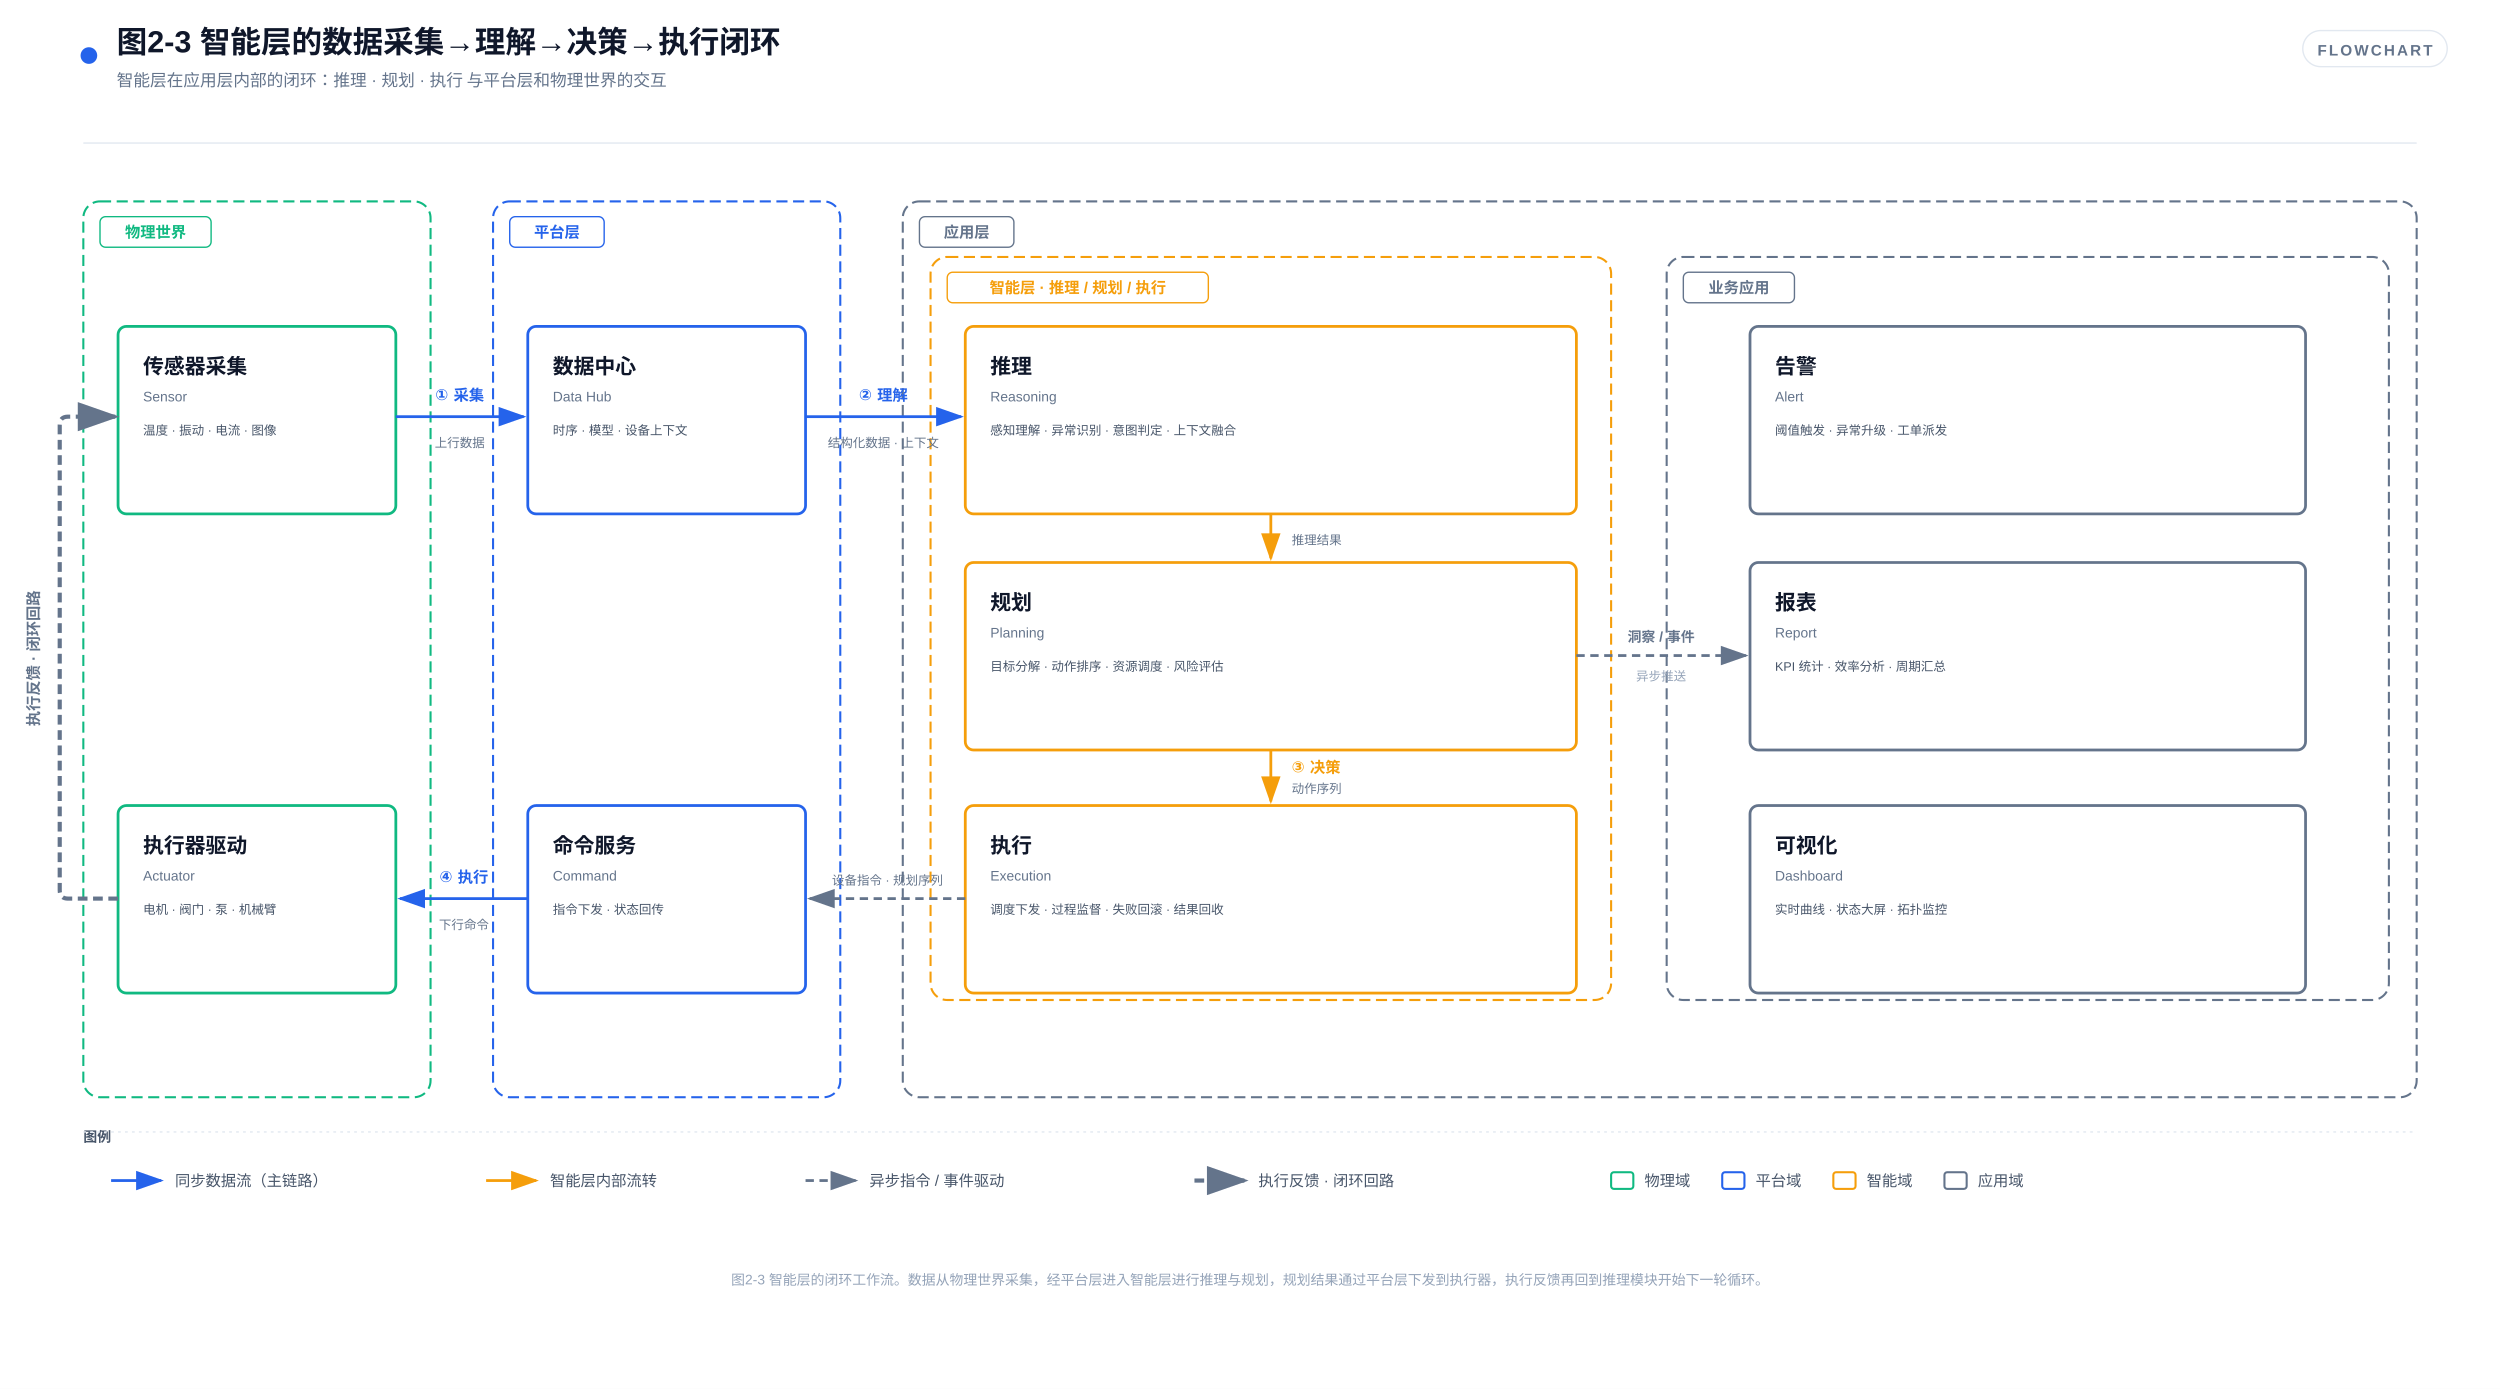
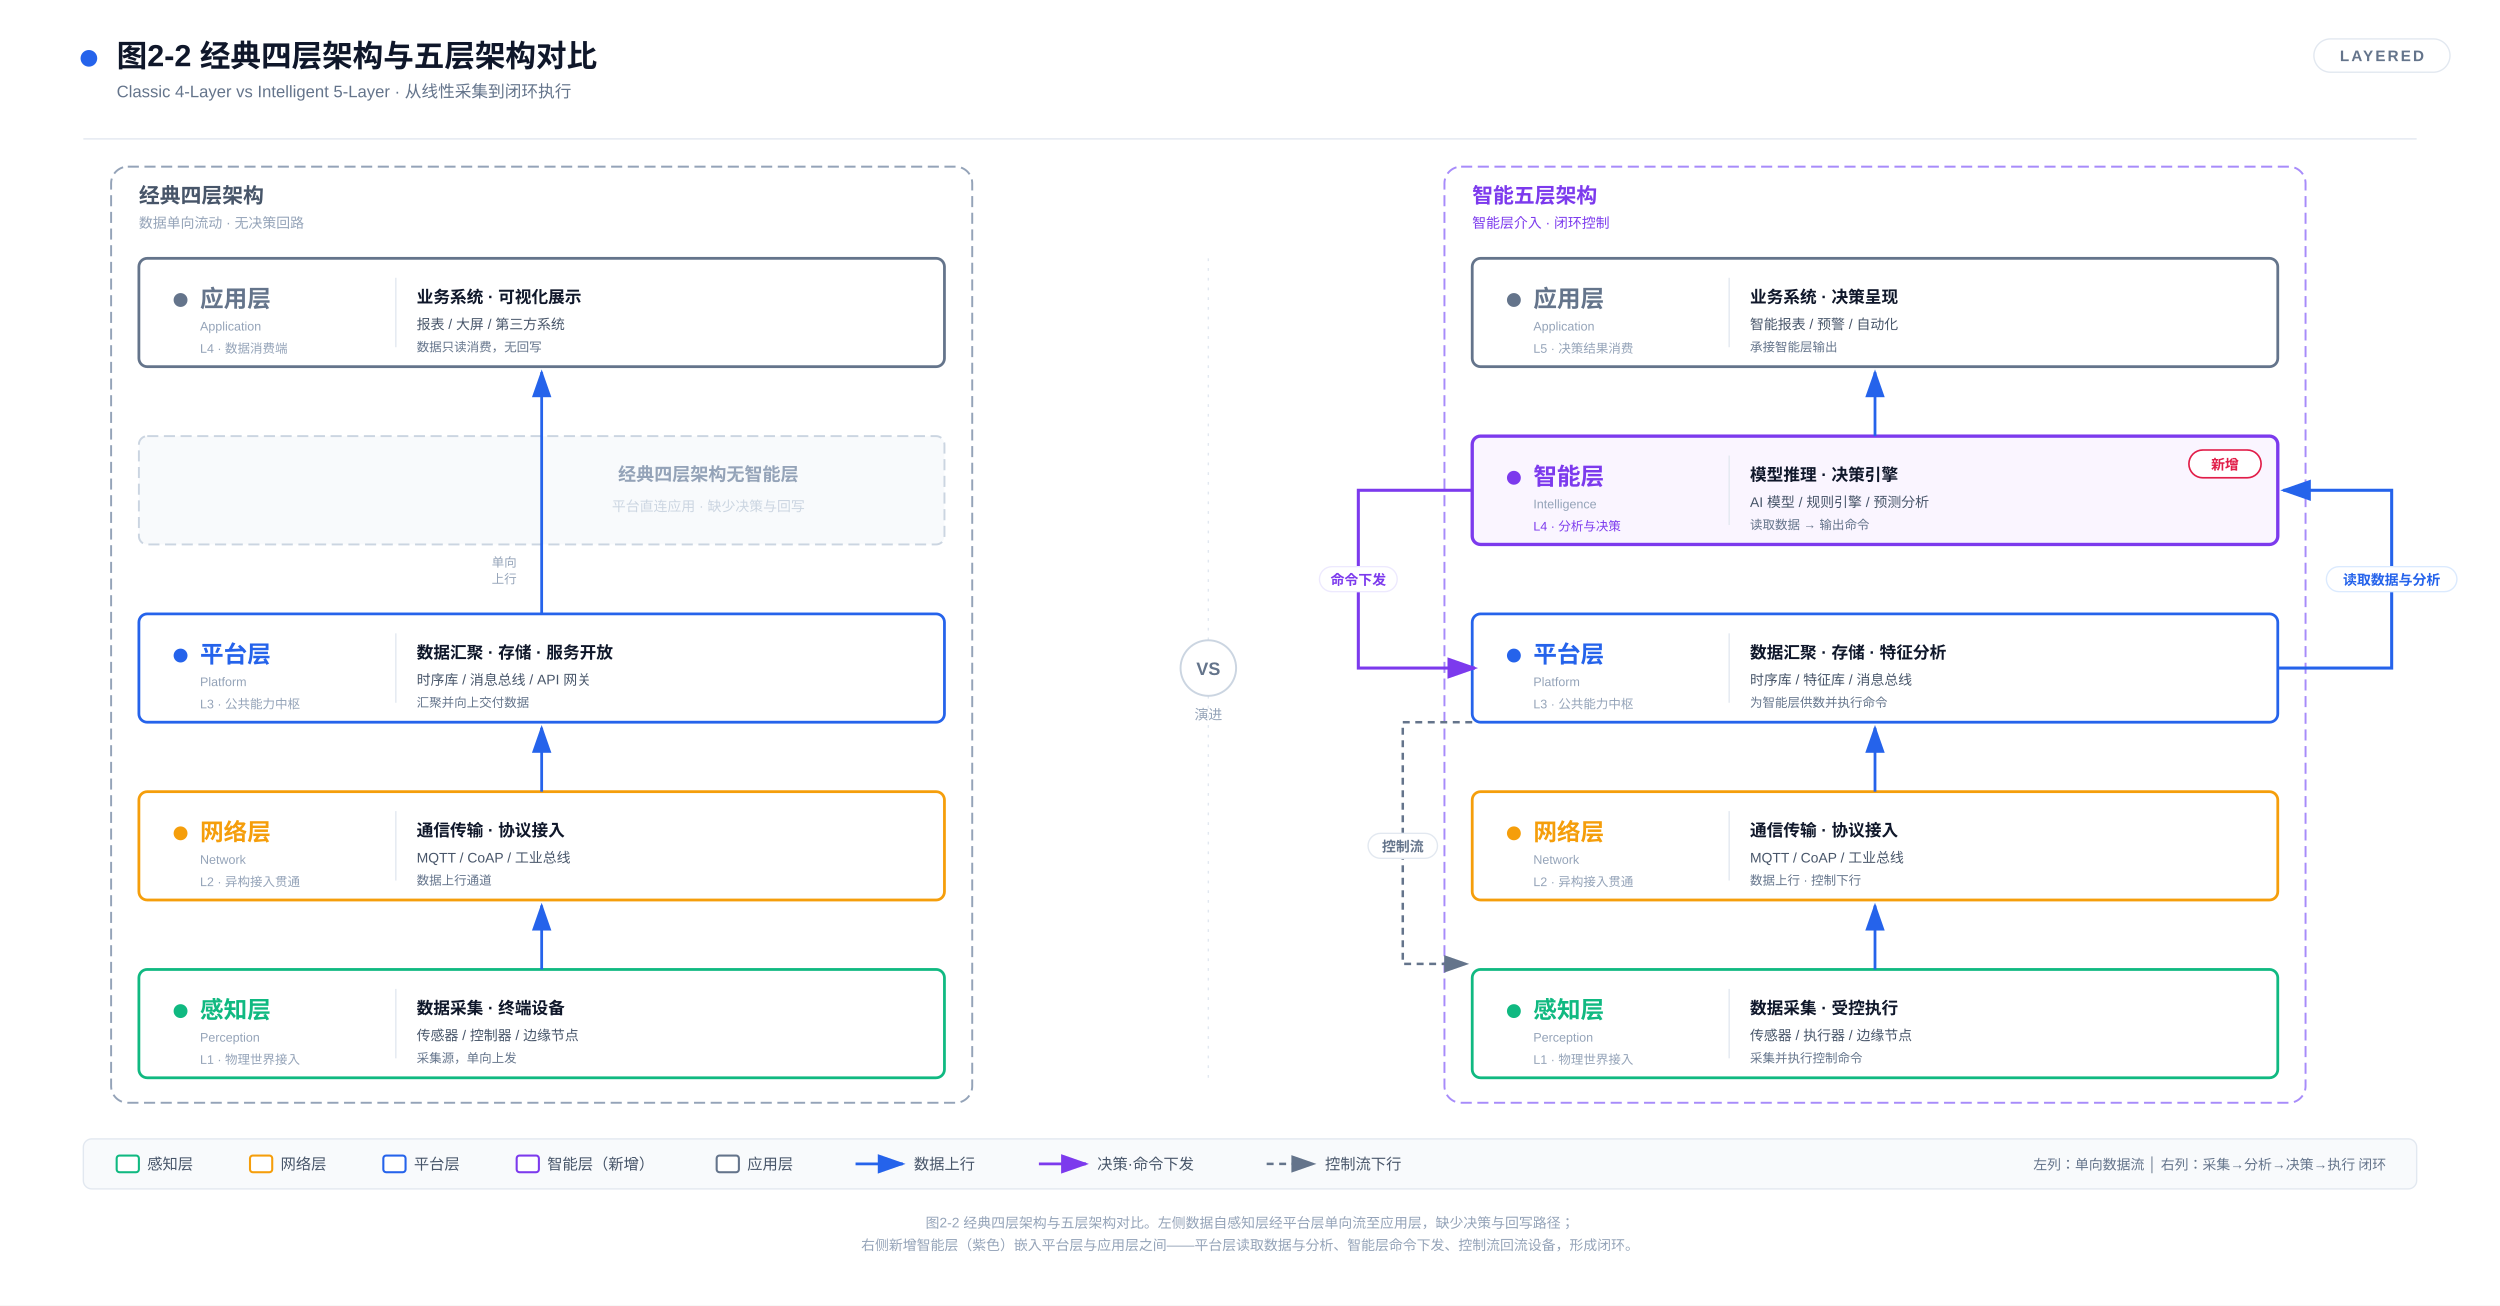
- <svg xmlns="http://www.w3.org/2000/svg" viewBox="0 0 1800 1000" width="1800" height="1000" data-style="architecture-diagram-wireframe-white" font-family="'JetBrains Mono','PingFang SC','Microsoft YaHei',Arial,sans-serif">
+ <svg xmlns="http://www.w3.org/2000/svg" width="1800" height="940" viewBox="0 0 1800 940" data-style="architecture-diagram-wireframe-white" font-family="'JetBrains Mono','PingFang SC','Microsoft YaHei',Arial,sans-serif">
  <defs>
    <marker id="ah-blue" markerWidth="10" markerHeight="7" refX="9" refY="3.5" orient="auto">
      <polygon points="0 0,10 3.5,0 7" fill="#2563EB" />
    </marker>
    <marker id="ah-gray" markerWidth="10" markerHeight="7" refX="9" refY="3.5" orient="auto">
      <polygon points="0 0,10 3.5,0 7" fill="#64748B" />
    </marker>
+     <marker id="ah-green" markerWidth="10" markerHeight="7" refX="9" refY="3.5" orient="auto">
+       <polygon points="0 0,10 3.5,0 7" fill="#10B981" />
+     </marker>
    <marker id="ah-orange" markerWidth="10" markerHeight="7" refX="9" refY="3.5" orient="auto">
      <polygon points="0 0,10 3.5,0 7" fill="#F59E0B" />
    </marker>
-     <marker id="ah-green" markerWidth="10" markerHeight="7" refX="9" refY="3.5" orient="auto">
-       <polygon points="0 0,10 3.5,0 7" fill="#10B981" />
+     <marker id="ah-purple" markerWidth="10" markerHeight="7" refX="9" refY="3.5" orient="auto">
+       <polygon points="0 0,10 3.5,0 7" fill="#7C3AED" />
    </marker>
  </defs>
-   <rect x="0" y="0" width="1800" height="1000" fill="#FFFFFF" />
+   <rect x="0" y="0" width="1800" height="940" fill="#FFFFFF" />
  <g id="title">
-     <circle cx="64" cy="40" r="6" fill="#2563EB" />
-     <text x="84" y="38" font-size="22" font-weight="700" fill="#0F172A">图2-3 智能层的数据采集→理解→决策→执行闭环</text>
-     <text x="84" y="62" font-size="12" fill="#64748B">智能层在应用层内部的闭环：推理 · 规划 · 执行 与平台层和物理世界的交互</text>
-     <rect x="1658" y="22" width="104" height="26" rx="13" fill="#FFFFFF" stroke="#E2E8F0" stroke-width="1" />
-     <text x="1710" y="40" font-size="11" font-weight="700" fill="#64748B" text-anchor="middle" letter-spacing="1.5">FLOWCHART</text>
-     <line x1="60" y1="103" x2="1740" y2="103" stroke="#E2E8F0" stroke-width="1" />
+     <circle cx="64" cy="42" r="6" fill="#2563EB" />
+     <text x="84" y="48" font-size="22" font-weight="700" fill="#0F172A">图2-2 经典四层架构与五层架构对比</text>
+     <text x="84" y="70" font-size="12" fill="#64748B">Classic 4-Layer vs Intelligent 5-Layer · 从线性采集到闭环执行</text>
+     <rect x="1666" y="28" width="98" height="24" rx="12" fill="#FFFFFF" stroke="#E2E8F0" stroke-width="1" />
+     <text x="1715" y="44" font-size="11" font-weight="600" fill="#64748B" text-anchor="middle" letter-spacing="1.5">LAYERED</text>
+     <line x1="60" y1="100" x2="1740" y2="100" stroke="#E2E8F0" stroke-width="1" />
  </g>
-   <g id="regions" fill="none" stroke-width="1.5">
-     <rect x="60" y="145" width="250" height="645" rx="12" stroke="#10B981" stroke-dasharray="8 4" />
-     <rect x="355" y="145" width="250" height="645" rx="12" stroke="#2563EB" stroke-dasharray="8 4" />
-     <rect x="650" y="145" width="1090" height="645" rx="12" stroke="#64748B" stroke-dasharray="8 4" />
-     <rect x="670" y="185" width="490" height="535" rx="12" stroke="#F59E0B" stroke-dasharray="8 4" />
-     <rect x="1200" y="185" width="520" height="535" rx="12" stroke="#64748B" stroke-dasharray="8 4" />
+   <g id="boundaries">
+     <rect x="80" y="120" width="620" height="674" rx="12" fill="none" stroke="#94A3B8" stroke-width="1.4" stroke-dasharray="8 4" />
+     <text x="100" y="146" font-size="15" font-weight="700" fill="#475569">经典四层架构</text>
+     <text x="100" y="164" font-size="10" fill="#94A3B8">数据单向流动 · 无决策回路</text>
+     <rect x="1040" y="120" width="620" height="674" rx="12" fill="none" stroke="#A78BFA" stroke-width="1.4" stroke-dasharray="8 4" />
+     <text x="1060" y="146" font-size="15" font-weight="700" fill="#7C3AED">智能五层架构</text>
+     <text x="1060" y="164" font-size="10" fill="#7C3AED">智能层介入 · 闭环控制</text>
  </g>
-   <g id="region-labels" font-size="11" font-weight="700">
-     <rect x="72" y="156" width="80" height="22" rx="4" fill="#FFFFFF" stroke="#10B981" stroke-width="1" />
-     <text x="112" y="171" fill="#10B981" text-anchor="middle">物理世界</text>
-     <rect x="367" y="156" width="68" height="22" rx="4" fill="#FFFFFF" stroke="#2563EB" stroke-width="1" />
-     <text x="401" y="171" fill="#2563EB" text-anchor="middle">平台层</text>
-     <rect x="662" y="156" width="68" height="22" rx="4" fill="#FFFFFF" stroke="#64748B" stroke-width="1" />
-     <text x="696" y="171" fill="#64748B" text-anchor="middle">应用层</text>
-     <rect x="682" y="196" width="188" height="22" rx="4" fill="#FFFFFF" stroke="#F59E0B" stroke-width="1" />
-     <text x="776" y="211" fill="#F59E0B" text-anchor="middle">智能层 · 推理 / 规划 / 执行</text>
-     <rect x="1212" y="196" width="80" height="22" rx="4" fill="#FFFFFF" stroke="#64748B" stroke-width="1" />
-     <text x="1252" y="211" fill="#64748B" text-anchor="middle">业务应用</text>
+   <g id="col-left">
+     <rect x="100" y="186" width="580" height="78" rx="6" fill="#FFFFFF" stroke="#64748B" stroke-width="2" />
+     <circle cx="130" cy="216" r="5" fill="#64748B" />
+     <text x="144" y="221" font-size="17" font-weight="700" fill="#64748B">应用层</text>
+     <text x="144" y="238" font-size="9" fill="#94A3B8">Application</text>
+     <text x="144" y="254" font-size="9" fill="#94A3B8">L4 · 数据消费端</text>
+     <line x1="285" y1="200" x2="285" y2="250" stroke="#E2E8F0" stroke-width="1" />
+     <text x="300" y="218" font-size="12" font-weight="600" fill="#0F172A">业务系统 · 可视化展示</text>
+     <text x="300" y="237" font-size="10" fill="#475569">报表 / 大屏 / 第三方系统</text>
+     <text x="300" y="253" font-size="9" fill="#64748B">数据只读消费，无回写</text>
+     <rect x="100" y="314" width="580" height="78" rx="6" fill="#F8FAFC" stroke="#CBD5E1" stroke-width="1.4" stroke-dasharray="8 4" />
+     <text x="510" y="346" font-size="13" font-weight="600" fill="#94A3B8" text-anchor="middle">经典四层架构无智能层</text>
+     <text x="510" y="368" font-size="10" fill="#CBD5E1" text-anchor="middle">平台直连应用 · 缺少决策与回写</text>
+     <rect x="100" y="442" width="580" height="78" rx="6" fill="#FFFFFF" stroke="#2563EB" stroke-width="2" />
+     <circle cx="130" cy="472" r="5" fill="#2563EB" />
+     <text x="144" y="477" font-size="17" font-weight="700" fill="#2563EB">平台层</text>
+     <text x="144" y="494" font-size="9" fill="#94A3B8">Platform</text>
+     <text x="144" y="510" font-size="9" fill="#94A3B8">L3 · 公共能力中枢</text>
+     <line x1="285" y1="456" x2="285" y2="506" stroke="#E2E8F0" stroke-width="1" />
+     <text x="300" y="474" font-size="12" font-weight="600" fill="#0F172A">数据汇聚 · 存储 · 服务开放</text>
+     <text x="300" y="493" font-size="10" fill="#475569">时序库 / 消息总线 / API 网关</text>
+     <text x="300" y="509" font-size="9" fill="#64748B">汇聚并向上交付数据</text>
+     <rect x="100" y="570" width="580" height="78" rx="6" fill="#FFFFFF" stroke="#F59E0B" stroke-width="2" />
+     <circle cx="130" cy="600" r="5" fill="#F59E0B" />
+     <text x="144" y="605" font-size="17" font-weight="700" fill="#F59E0B">网络层</text>
+     <text x="144" y="622" font-size="9" fill="#94A3B8">Network</text>
+     <text x="144" y="638" font-size="9" fill="#94A3B8">L2 · 异构接入贯通</text>
+     <line x1="285" y1="584" x2="285" y2="634" stroke="#E2E8F0" stroke-width="1" />
+     <text x="300" y="602" font-size="12" font-weight="600" fill="#0F172A">通信传输 · 协议接入</text>
+     <text x="300" y="621" font-size="10" fill="#475569">MQTT / CoAP / 工业总线</text>
+     <text x="300" y="637" font-size="9" fill="#64748B">数据上行通道</text>
+     <rect x="100" y="698" width="580" height="78" rx="6" fill="#FFFFFF" stroke="#10B981" stroke-width="2" />
+     <circle cx="130" cy="728" r="5" fill="#10B981" />
+     <text x="144" y="733" font-size="17" font-weight="700" fill="#10B981">感知层</text>
+     <text x="144" y="750" font-size="9" fill="#94A3B8">Perception</text>
+     <text x="144" y="766" font-size="9" fill="#94A3B8">L1 · 物理世界接入</text>
+     <line x1="285" y1="712" x2="285" y2="762" stroke="#E2E8F0" stroke-width="1" />
+     <text x="300" y="730" font-size="12" font-weight="600" fill="#0F172A">数据采集 · 终端设备</text>
+     <text x="300" y="749" font-size="10" fill="#475569">传感器 / 控制器 / 边缘节点</text>
+     <text x="300" y="765" font-size="9" fill="#64748B">采集源，单向上发</text>
  </g>
-   <g id="cards">
-     <g>
-       <rect x="85" y="235" width="200" height="135" rx="6" fill="#FFFFFF" stroke="#10B981" stroke-width="2" />
-       <text x="103" y="269" font-size="15" font-weight="700" fill="#0F172A">传感器采集</text>
-       <text x="103" y="289" font-size="10" fill="#64748B">Sensor</text>
-       <text x="103" y="313" font-size="9" fill="#475569">温度 · 振动 · 电流 · 图像</text>
-     </g>
-     <g>
-       <rect x="85" y="580" width="200" height="135" rx="6" fill="#FFFFFF" stroke="#10B981" stroke-width="2" />
-       <text x="103" y="614" font-size="15" font-weight="700" fill="#0F172A">执行器驱动</text>
-       <text x="103" y="634" font-size="10" fill="#64748B">Actuator</text>
-       <text x="103" y="658" font-size="9" fill="#475569">电机 · 阀门 · 泵 · 机械臂</text>
-     </g>
-     <g>
-       <rect x="380" y="235" width="200" height="135" rx="6" fill="#FFFFFF" stroke="#2563EB" stroke-width="2" />
-       <text x="398" y="269" font-size="15" font-weight="700" fill="#0F172A">数据中心</text>
-       <text x="398" y="289" font-size="10" fill="#64748B">Data Hub</text>
-       <text x="398" y="313" font-size="9" fill="#475569">时序 · 模型 · 设备上下文</text>
-     </g>
-     <g>
-       <rect x="380" y="580" width="200" height="135" rx="6" fill="#FFFFFF" stroke="#2563EB" stroke-width="2" />
-       <text x="398" y="614" font-size="15" font-weight="700" fill="#0F172A">命令服务</text>
-       <text x="398" y="634" font-size="10" fill="#64748B">Command</text>
-       <text x="398" y="658" font-size="9" fill="#475569">指令下发 · 状态回传</text>
-     </g>
-     <g>
-       <rect x="695" y="235" width="440" height="135" rx="6" fill="#FFFFFF" stroke="#F59E0B" stroke-width="2" />
-       <text x="713" y="269" font-size="15" font-weight="700" fill="#0F172A">推理</text>
-       <text x="713" y="289" font-size="10" fill="#64748B">Reasoning</text>
-       <text x="713" y="313" font-size="9" fill="#475569">感知理解 · 异常识别 · 意图判定 · 上下文融合</text>
-     </g>
-     <g>
-       <rect x="695" y="405" width="440" height="135" rx="6" fill="#FFFFFF" stroke="#F59E0B" stroke-width="2" />
-       <text x="713" y="439" font-size="15" font-weight="700" fill="#0F172A">规划</text>
-       <text x="713" y="459" font-size="10" fill="#64748B">Planning</text>
-       <text x="713" y="483" font-size="9" fill="#475569">目标分解 · 动作排序 · 资源调度 · 风险评估</text>
-     </g>
-     <g>
-       <rect x="695" y="580" width="440" height="135" rx="6" fill="#FFFFFF" stroke="#F59E0B" stroke-width="2" />
-       <text x="713" y="614" font-size="15" font-weight="700" fill="#0F172A">执行</text>
-       <text x="713" y="634" font-size="10" fill="#64748B">Execution</text>
-       <text x="713" y="658" font-size="9" fill="#475569">调度下发 · 过程监督 · 失败回滚 · 结果回收</text>
-     </g>
-     <g>
-       <rect x="1260" y="235" width="400" height="135" rx="6" fill="#FFFFFF" stroke="#64748B" stroke-width="2" />
-       <text x="1278" y="269" font-size="15" font-weight="700" fill="#0F172A">告警</text>
-       <text x="1278" y="289" font-size="10" fill="#64748B">Alert</text>
-       <text x="1278" y="313" font-size="9" fill="#475569">阈值触发 · 异常升级 · 工单派发</text>
-     </g>
-     <g>
-       <rect x="1260" y="405" width="400" height="135" rx="6" fill="#FFFFFF" stroke="#64748B" stroke-width="2" />
-       <text x="1278" y="439" font-size="15" font-weight="700" fill="#0F172A">报表</text>
-       <text x="1278" y="459" font-size="10" fill="#64748B">Report</text>
-       <text x="1278" y="483" font-size="9" fill="#475569">KPI 统计 · 效率分析 · 周期汇总</text>
-     </g>
-     <g>
-       <rect x="1260" y="580" width="400" height="135" rx="6" fill="#FFFFFF" stroke="#64748B" stroke-width="2" />
-       <text x="1278" y="614" font-size="15" font-weight="700" fill="#0F172A">可视化</text>
-       <text x="1278" y="634" font-size="10" fill="#64748B">Dashboard</text>
-       <text x="1278" y="658" font-size="9" fill="#475569">实时曲线 · 状态大屏 · 拓扑监控</text>
-     </g>
+   <g id="col-right">
+     <rect x="1060" y="186" width="580" height="78" rx="6" fill="#FFFFFF" stroke="#64748B" stroke-width="2" />
+     <circle cx="1090" cy="216" r="5" fill="#64748B" />
+     <text x="1104" y="221" font-size="17" font-weight="700" fill="#64748B">应用层</text>
+     <text x="1104" y="238" font-size="9" fill="#94A3B8">Application</text>
+     <text x="1104" y="254" font-size="9" fill="#94A3B8">L5 · 决策结果消费</text>
+     <line x1="1245" y1="200" x2="1245" y2="250" stroke="#E2E8F0" stroke-width="1" />
+     <text x="1260" y="218" font-size="12" font-weight="600" fill="#0F172A">业务系统 · 决策呈现</text>
+     <text x="1260" y="237" font-size="10" fill="#475569">智能报表 / 预警 / 自动化</text>
+     <text x="1260" y="253" font-size="9" fill="#64748B">承接智能层输出</text>
+     <rect x="1060" y="314" width="580" height="78" rx="6" fill="#FAF5FF" stroke="#7C3AED" stroke-width="2.4" />
+     <circle cx="1090" cy="344" r="5" fill="#7C3AED" />
+     <text x="1104" y="349" font-size="17" font-weight="700" fill="#7C3AED">智能层</text>
+     <text x="1104" y="366" font-size="9" fill="#94A3B8">Intelligence</text>
+     <text x="1104" y="382" font-size="9" fill="#7C3AED">L4 · 分析与决策</text>
+     <line x1="1245" y1="328" x2="1245" y2="378" stroke="#E2E8F0" stroke-width="1" />
+     <text x="1260" y="346" font-size="12" font-weight="600" fill="#0F172A">模型推理 · 决策引擎</text>
+     <text x="1260" y="365" font-size="10" fill="#475569">AI 模型 / 规则引擎 / 预测分析</text>
+     <text x="1260" y="381" font-size="9" fill="#64748B">读取数据 → 输出命令</text>
+     <rect x="1576" y="324" width="52" height="20" rx="10" fill="#FFFFFF" stroke="#E11D48" stroke-width="1.2" />
+     <text x="1602" y="338" font-size="10" font-weight="700" fill="#E11D48" text-anchor="middle">新增</text>
+     <rect x="1060" y="442" width="580" height="78" rx="6" fill="#FFFFFF" stroke="#2563EB" stroke-width="2" />
+     <circle cx="1090" cy="472" r="5" fill="#2563EB" />
+     <text x="1104" y="477" font-size="17" font-weight="700" fill="#2563EB">平台层</text>
+     <text x="1104" y="494" font-size="9" fill="#94A3B8">Platform</text>
+     <text x="1104" y="510" font-size="9" fill="#94A3B8">L3 · 公共能力中枢</text>
+     <line x1="1245" y1="456" x2="1245" y2="506" stroke="#E2E8F0" stroke-width="1" />
+     <text x="1260" y="474" font-size="12" font-weight="600" fill="#0F172A">数据汇聚 · 存储 · 特征分析</text>
+     <text x="1260" y="493" font-size="10" fill="#475569">时序库 / 特征库 / 消息总线</text>
+     <text x="1260" y="509" font-size="9" fill="#64748B">为智能层供数并执行命令</text>
+     <rect x="1060" y="570" width="580" height="78" rx="6" fill="#FFFFFF" stroke="#F59E0B" stroke-width="2" />
+     <circle cx="1090" cy="600" r="5" fill="#F59E0B" />
+     <text x="1104" y="605" font-size="17" font-weight="700" fill="#F59E0B">网络层</text>
+     <text x="1104" y="622" font-size="9" fill="#94A3B8">Network</text>
+     <text x="1104" y="638" font-size="9" fill="#94A3B8">L2 · 异构接入贯通</text>
+     <line x1="1245" y1="584" x2="1245" y2="634" stroke="#E2E8F0" stroke-width="1" />
+     <text x="1260" y="602" font-size="12" font-weight="600" fill="#0F172A">通信传输 · 协议接入</text>
+     <text x="1260" y="621" font-size="10" fill="#475569">MQTT / CoAP / 工业总线</text>
+     <text x="1260" y="637" font-size="9" fill="#64748B">数据上行 · 控制下行</text>
+     <rect x="1060" y="698" width="580" height="78" rx="6" fill="#FFFFFF" stroke="#10B981" stroke-width="2" />
+     <circle cx="1090" cy="728" r="5" fill="#10B981" />
+     <text x="1104" y="733" font-size="17" font-weight="700" fill="#10B981">感知层</text>
+     <text x="1104" y="750" font-size="9" fill="#94A3B8">Perception</text>
+     <text x="1104" y="766" font-size="9" fill="#94A3B8">L1 · 物理世界接入</text>
+     <line x1="1245" y1="712" x2="1245" y2="762" stroke="#E2E8F0" stroke-width="1" />
+     <text x="1260" y="730" font-size="12" font-weight="600" fill="#0F172A">数据采集 · 受控执行</text>
+     <text x="1260" y="749" font-size="10" fill="#475569">传感器 / 执行器 / 边缘节点</text>
+     <text x="1260" y="765" font-size="9" fill="#64748B">采集并执行控制命令</text>
  </g>
-   <g id="arrows">
-     <line x1="285" y1="300" x2="377" y2="300" stroke="#2563EB" stroke-width="2" marker-end="url(#ah-blue)" />
-     <line x1="580" y1="300" x2="692" y2="300" stroke="#2563EB" stroke-width="2" marker-end="url(#ah-blue)" />
-     <line x1="915" y1="370" x2="915" y2="402" stroke="#F59E0B" stroke-width="2" marker-end="url(#ah-orange)" />
-     <line x1="915" y1="540" x2="915" y2="577" stroke="#F59E0B" stroke-width="2" marker-end="url(#ah-orange)" />
-     <line x1="695" y1="647" x2="583" y2="647" stroke="#64748B" stroke-width="2" stroke-dasharray="6 4" marker-end="url(#ah-gray)" />
-     <line x1="380" y1="647" x2="288" y2="647" stroke="#2563EB" stroke-width="2" marker-end="url(#ah-blue)" />
-     <path d="M85,647 L49,647 Q43,647 43,641 L43,306 Q43,300 49,300 L83,300" fill="none" stroke="#64748B" stroke-width="3" stroke-dasharray="7 4" marker-end="url(#ah-gray)" />
-     <line x1="1135" y1="472" x2="1257" y2="472" stroke="#64748B" stroke-width="2" stroke-dasharray="6 4" marker-end="url(#ah-gray)" />
+   <g id="arrows-left">
+     <line x1="390" y1="698" x2="390" y2="652" stroke="#2563EB" stroke-width="2" marker-end="url(#ah-blue)" />
+     <line x1="390" y1="570" x2="390" y2="524" stroke="#2563EB" stroke-width="2" marker-end="url(#ah-blue)" />
+     <line x1="390" y1="442" x2="390" y2="268" stroke="#2563EB" stroke-width="2" marker-end="url(#ah-blue)" />
+     <text x="372" y="408" font-size="9" fill="#94A3B8" text-anchor="end">单向</text>
+     <text x="372" y="420" font-size="9" fill="#94A3B8" text-anchor="end">上行</text>
  </g>
-   <g id="arrow-labels">
-     <text x="331" y="288" font-size="11" font-weight="700" fill="#2563EB" text-anchor="middle">① 采集</text>
-     <text x="331" y="322" font-size="9" fill="#64748B" text-anchor="middle">上行数据</text>
-     <text x="636" y="288" font-size="11" font-weight="700" fill="#2563EB" text-anchor="middle">② 理解</text>
-     <text x="636" y="322" font-size="9" fill="#64748B" text-anchor="middle">结构化数据 · 上下文</text>
-     <text x="930" y="392" font-size="9" fill="#64748B" text-anchor="start">推理结果</text>
-     <text x="930" y="556" font-size="11" font-weight="700" fill="#F59E0B" text-anchor="start">③ 决策</text>
-     <text x="930" y="571" font-size="9" fill="#64748B" text-anchor="start">动作序列</text>
-     <text x="639" y="637" font-size="9" fill="#64748B" text-anchor="middle">设备指令 · 规划序列</text>
-     <text x="334" y="635" font-size="11" font-weight="700" fill="#2563EB" text-anchor="middle">④ 执行</text>
-     <text x="334" y="669" font-size="9" fill="#64748B" text-anchor="middle">下行命令</text>
-     <text x="28" y="474" font-size="11" font-weight="700" fill="#64748B" text-anchor="middle" transform="rotate(-90,28,474)">执行反馈 · 闭环回路</text>
-     <text x="1196" y="462" font-size="10" font-weight="700" fill="#64748B" text-anchor="middle">洞察 / 事件</text>
-     <text x="1196" y="490" font-size="9" fill="#94A3B8" text-anchor="middle">异步推送</text>
+   <g id="arrows-right">
+     <line x1="1350" y1="698" x2="1350" y2="652" stroke="#2563EB" stroke-width="2" marker-end="url(#ah-blue)" />
+     <line x1="1350" y1="570" x2="1350" y2="524" stroke="#2563EB" stroke-width="2" marker-end="url(#ah-blue)" />
+     <line x1="1350" y1="314" x2="1350" y2="268" stroke="#2563EB" stroke-width="2" marker-end="url(#ah-blue)" />
+     <path d="M 1640 481 L 1722 481 L 1722 353 L 1644 353" fill="none" stroke="#2563EB" stroke-width="2.2" marker-end="url(#ah-blue)" />
+     <path d="M 1060 353 L 978 353 L 978 481 L 1062 481" fill="none" stroke="#7C3AED" stroke-width="2.2" marker-end="url(#ah-purple)" />
+     <rect x="1675" y="408" width="94" height="18" rx="9" fill="#FFFFFF" stroke="#DBEAFE" stroke-width="1" />
+     <text x="1722" y="421" font-size="10" font-weight="600" fill="#2563EB" text-anchor="middle">读取数据与分析</text>
+     <rect x="950" y="408" width="56" height="18" rx="9" fill="#FFFFFF" stroke="#EDE9FE" stroke-width="1" />
+     <text x="978" y="421" font-size="10" font-weight="600" fill="#7C3AED" text-anchor="middle">命令下发</text>
+     <path d="M 1060 520 L 1010 520 L 1010 694 L 1056 694" fill="none" stroke="#64748B" stroke-width="1.8" stroke-dasharray="5 4" marker-end="url(#ah-gray)" />
+     <rect x="985" y="600" width="50" height="18" rx="9" fill="#FFFFFF" stroke="#E2E8F0" stroke-width="1" />
+     <text x="1010" y="613" font-size="10" font-weight="600" fill="#64748B" text-anchor="middle">控制流</text>
+   </g>
+   <g id="center-marker">
+     <line x1="870" y1="186" x2="870" y2="776" stroke="#E2E8F0" stroke-width="1" stroke-dasharray="2 5" />
+     <circle cx="870" cy="481" r="20" fill="#FFFFFF" stroke="#CBD5E1" stroke-width="1.4" />
+     <text x="870" y="486" font-size="13" font-weight="700" fill="#64748B" text-anchor="middle">VS</text>
+     <text x="870" y="518" font-size="10" fill="#94A3B8" text-anchor="middle">演进</text>
  </g>
  <g id="legend">
-     <text x="60" y="822" font-size="10" font-weight="700" fill="#475569">图例</text>
-     <line x1="60" y1="815" x2="1740" y2="815" stroke="#E2E8F0" stroke-width="1" stroke-dasharray="2 3" />
-     <line x1="80" y1="850" x2="116" y2="850" stroke="#2563EB" stroke-width="2" marker-end="url(#ah-blue)" />
-     <text x="126" y="854" font-size="11" fill="#475569">同步数据流（主链路）</text>
-     <line x1="350" y1="850" x2="386" y2="850" stroke="#F59E0B" stroke-width="2" marker-end="url(#ah-orange)" />
-     <text x="396" y="854" font-size="11" fill="#475569">智能层内部流转</text>
-     <line x1="580" y1="850" x2="616" y2="850" stroke="#64748B" stroke-width="2" stroke-dasharray="6 4" marker-end="url(#ah-gray)" />
-     <text x="626" y="854" font-size="11" fill="#475569">异步指令 / 事件驱动</text>
-     <line x1="860" y1="850" x2="896" y2="850" stroke="#64748B" stroke-width="3" stroke-dasharray="7 4" marker-end="url(#ah-gray)" />
-     <text x="906" y="854" font-size="11" fill="#475569">执行反馈 · 闭环回路</text>
-     <rect x="1160" y="844" width="16" height="12" rx="2" fill="#FFFFFF" stroke="#10B981" stroke-width="1.5" />
-     <text x="1184" y="854" font-size="11" fill="#475569">物理域</text>
-     <rect x="1240" y="844" width="16" height="12" rx="2" fill="#FFFFFF" stroke="#2563EB" stroke-width="1.5" />
-     <text x="1264" y="854" font-size="11" fill="#475569">平台域</text>
-     <rect x="1320" y="844" width="16" height="12" rx="2" fill="#FFFFFF" stroke="#F59E0B" stroke-width="1.5" />
-     <text x="1344" y="854" font-size="11" fill="#475569">智能域</text>
-     <rect x="1400" y="844" width="16" height="12" rx="2" fill="#FFFFFF" stroke="#64748B" stroke-width="1.5" />
-     <text x="1424" y="854" font-size="11" fill="#475569">应用域</text>
+     <rect x="60" y="820" width="1680" height="36" rx="6" fill="#F8FAFC" stroke="#E2E8F0" stroke-width="1" />
+     <rect x="84" y="832" width="16" height="12" rx="2" fill="#FFFFFF" stroke="#10B981" stroke-width="1.5" />
+     <text x="106" y="842" font-size="11" fill="#475569">感知层</text>
+     <rect x="180" y="832" width="16" height="12" rx="2" fill="#FFFFFF" stroke="#F59E0B" stroke-width="1.5" />
+     <text x="202" y="842" font-size="11" fill="#475569">网络层</text>
+     <rect x="276" y="832" width="16" height="12" rx="2" fill="#FFFFFF" stroke="#2563EB" stroke-width="1.5" />
+     <text x="298" y="842" font-size="11" fill="#475569">平台层</text>
+     <rect x="372" y="832" width="16" height="12" rx="2" fill="#FFFFFF" stroke="#7C3AED" stroke-width="1.5" />
+     <text x="394" y="842" font-size="11" fill="#475569">智能层（新增）</text>
+     <rect x="516" y="832" width="16" height="12" rx="2" fill="#FFFFFF" stroke="#64748B" stroke-width="1.5" />
+     <text x="538" y="842" font-size="11" fill="#475569">应用层</text>
+     <line x1="616" y1="838" x2="650" y2="838" stroke="#2563EB" stroke-width="2" marker-end="url(#ah-blue)" />
+     <text x="658" y="842" font-size="11" fill="#475569">数据上行</text>
+     <line x1="748" y1="838" x2="782" y2="838" stroke="#7C3AED" stroke-width="2" marker-end="url(#ah-purple)" />
+     <text x="790" y="842" font-size="11" fill="#475569">决策·命令下发</text>
+     <line x1="912" y1="838" x2="946" y2="838" stroke="#64748B" stroke-width="1.8" stroke-dasharray="5 4" marker-end="url(#ah-gray)" />
+     <text x="954" y="842" font-size="11" fill="#475569">控制流下行</text>
+     <text x="1718" y="842" font-size="10" fill="#64748B" text-anchor="end">左列：单向数据流  │  右列：采集→分析→决策→执行 闭环</text>
  </g>
-   <text x="900" y="925" font-size="10" fill="#94A3B8" text-anchor="middle">图2-3 智能层的闭环工作流。数据从物理世界采集，经平台层进入智能层进行推理与规划，规划结果通过平台层下发到执行器，执行反馈再回到推理模块开始下一轮循环。</text>
+   <g id="caption">
+     <text x="900" y="884" font-size="10" fill="#94A3B8" text-anchor="middle">图2-2 经典四层架构与五层架构对比。左侧数据自感知层经平台层单向流至应用层，缺少决策与回写路径；</text>
+     <text x="900" y="900" font-size="10" fill="#94A3B8" text-anchor="middle">右侧新增智能层（紫色）嵌入平台层与应用层之间——平台层读取数据与分析、智能层命令下发、控制流回流设备，形成闭环。</text>
+   </g>
</svg>
